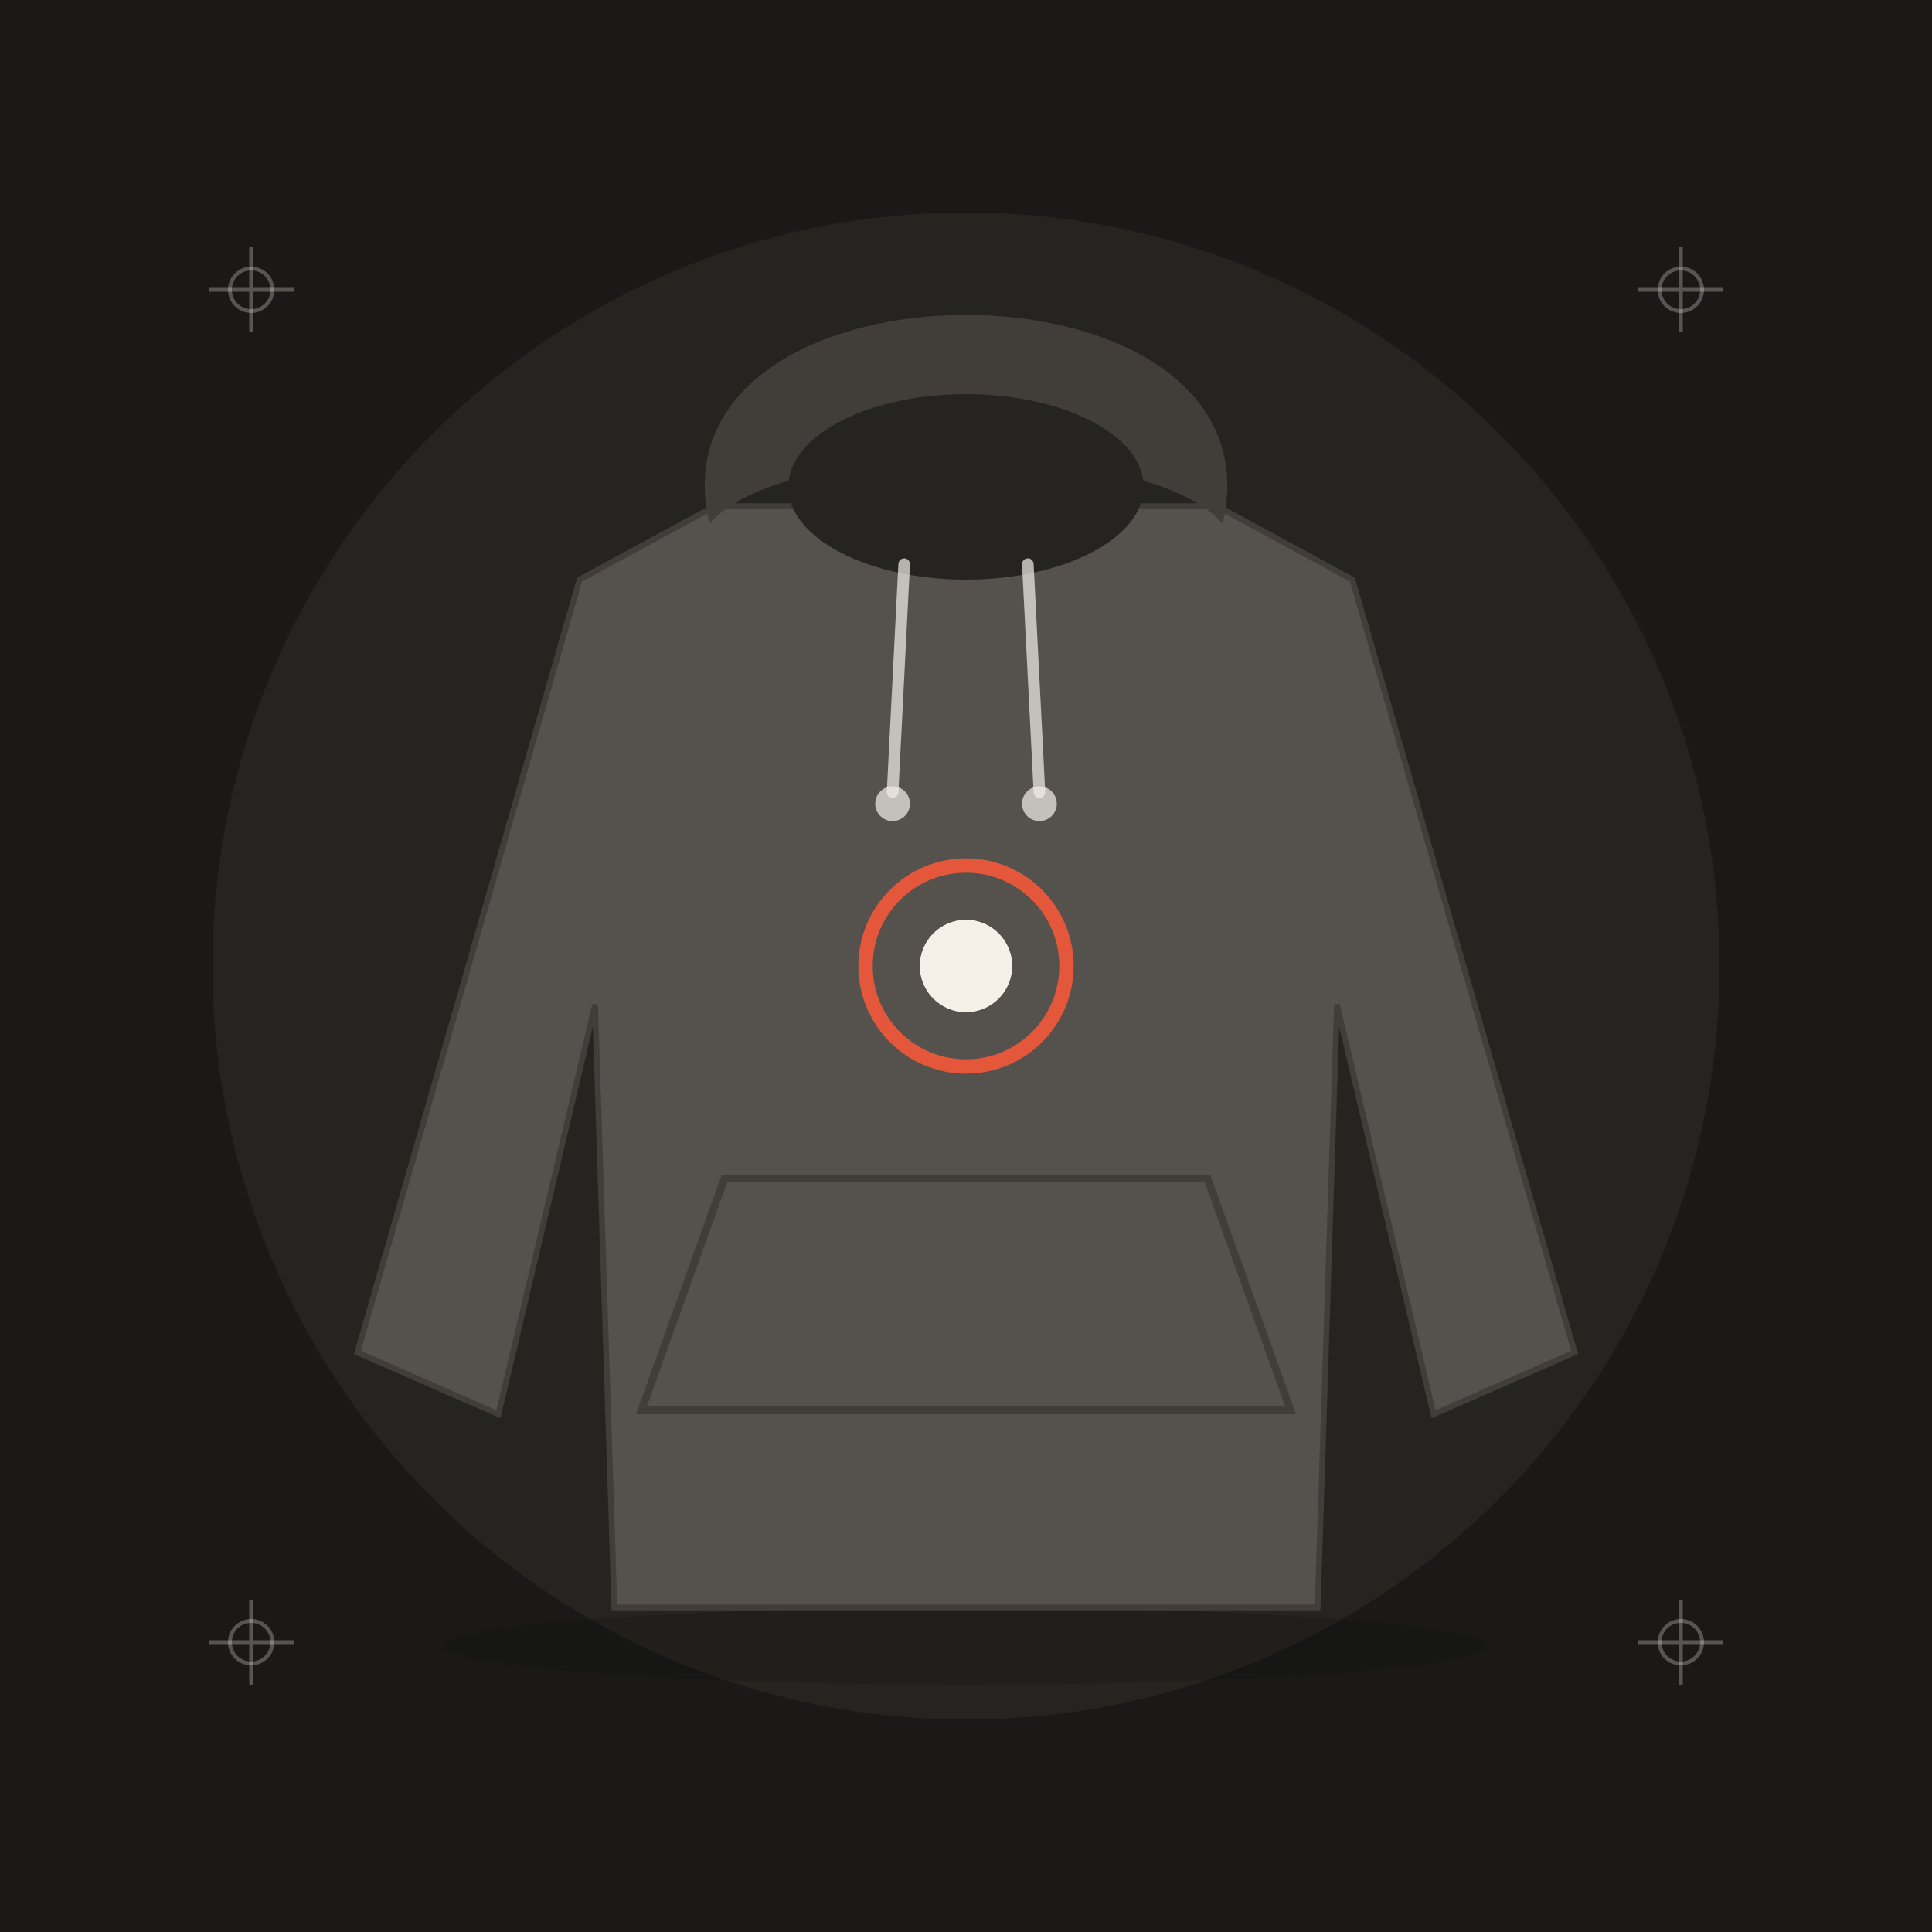
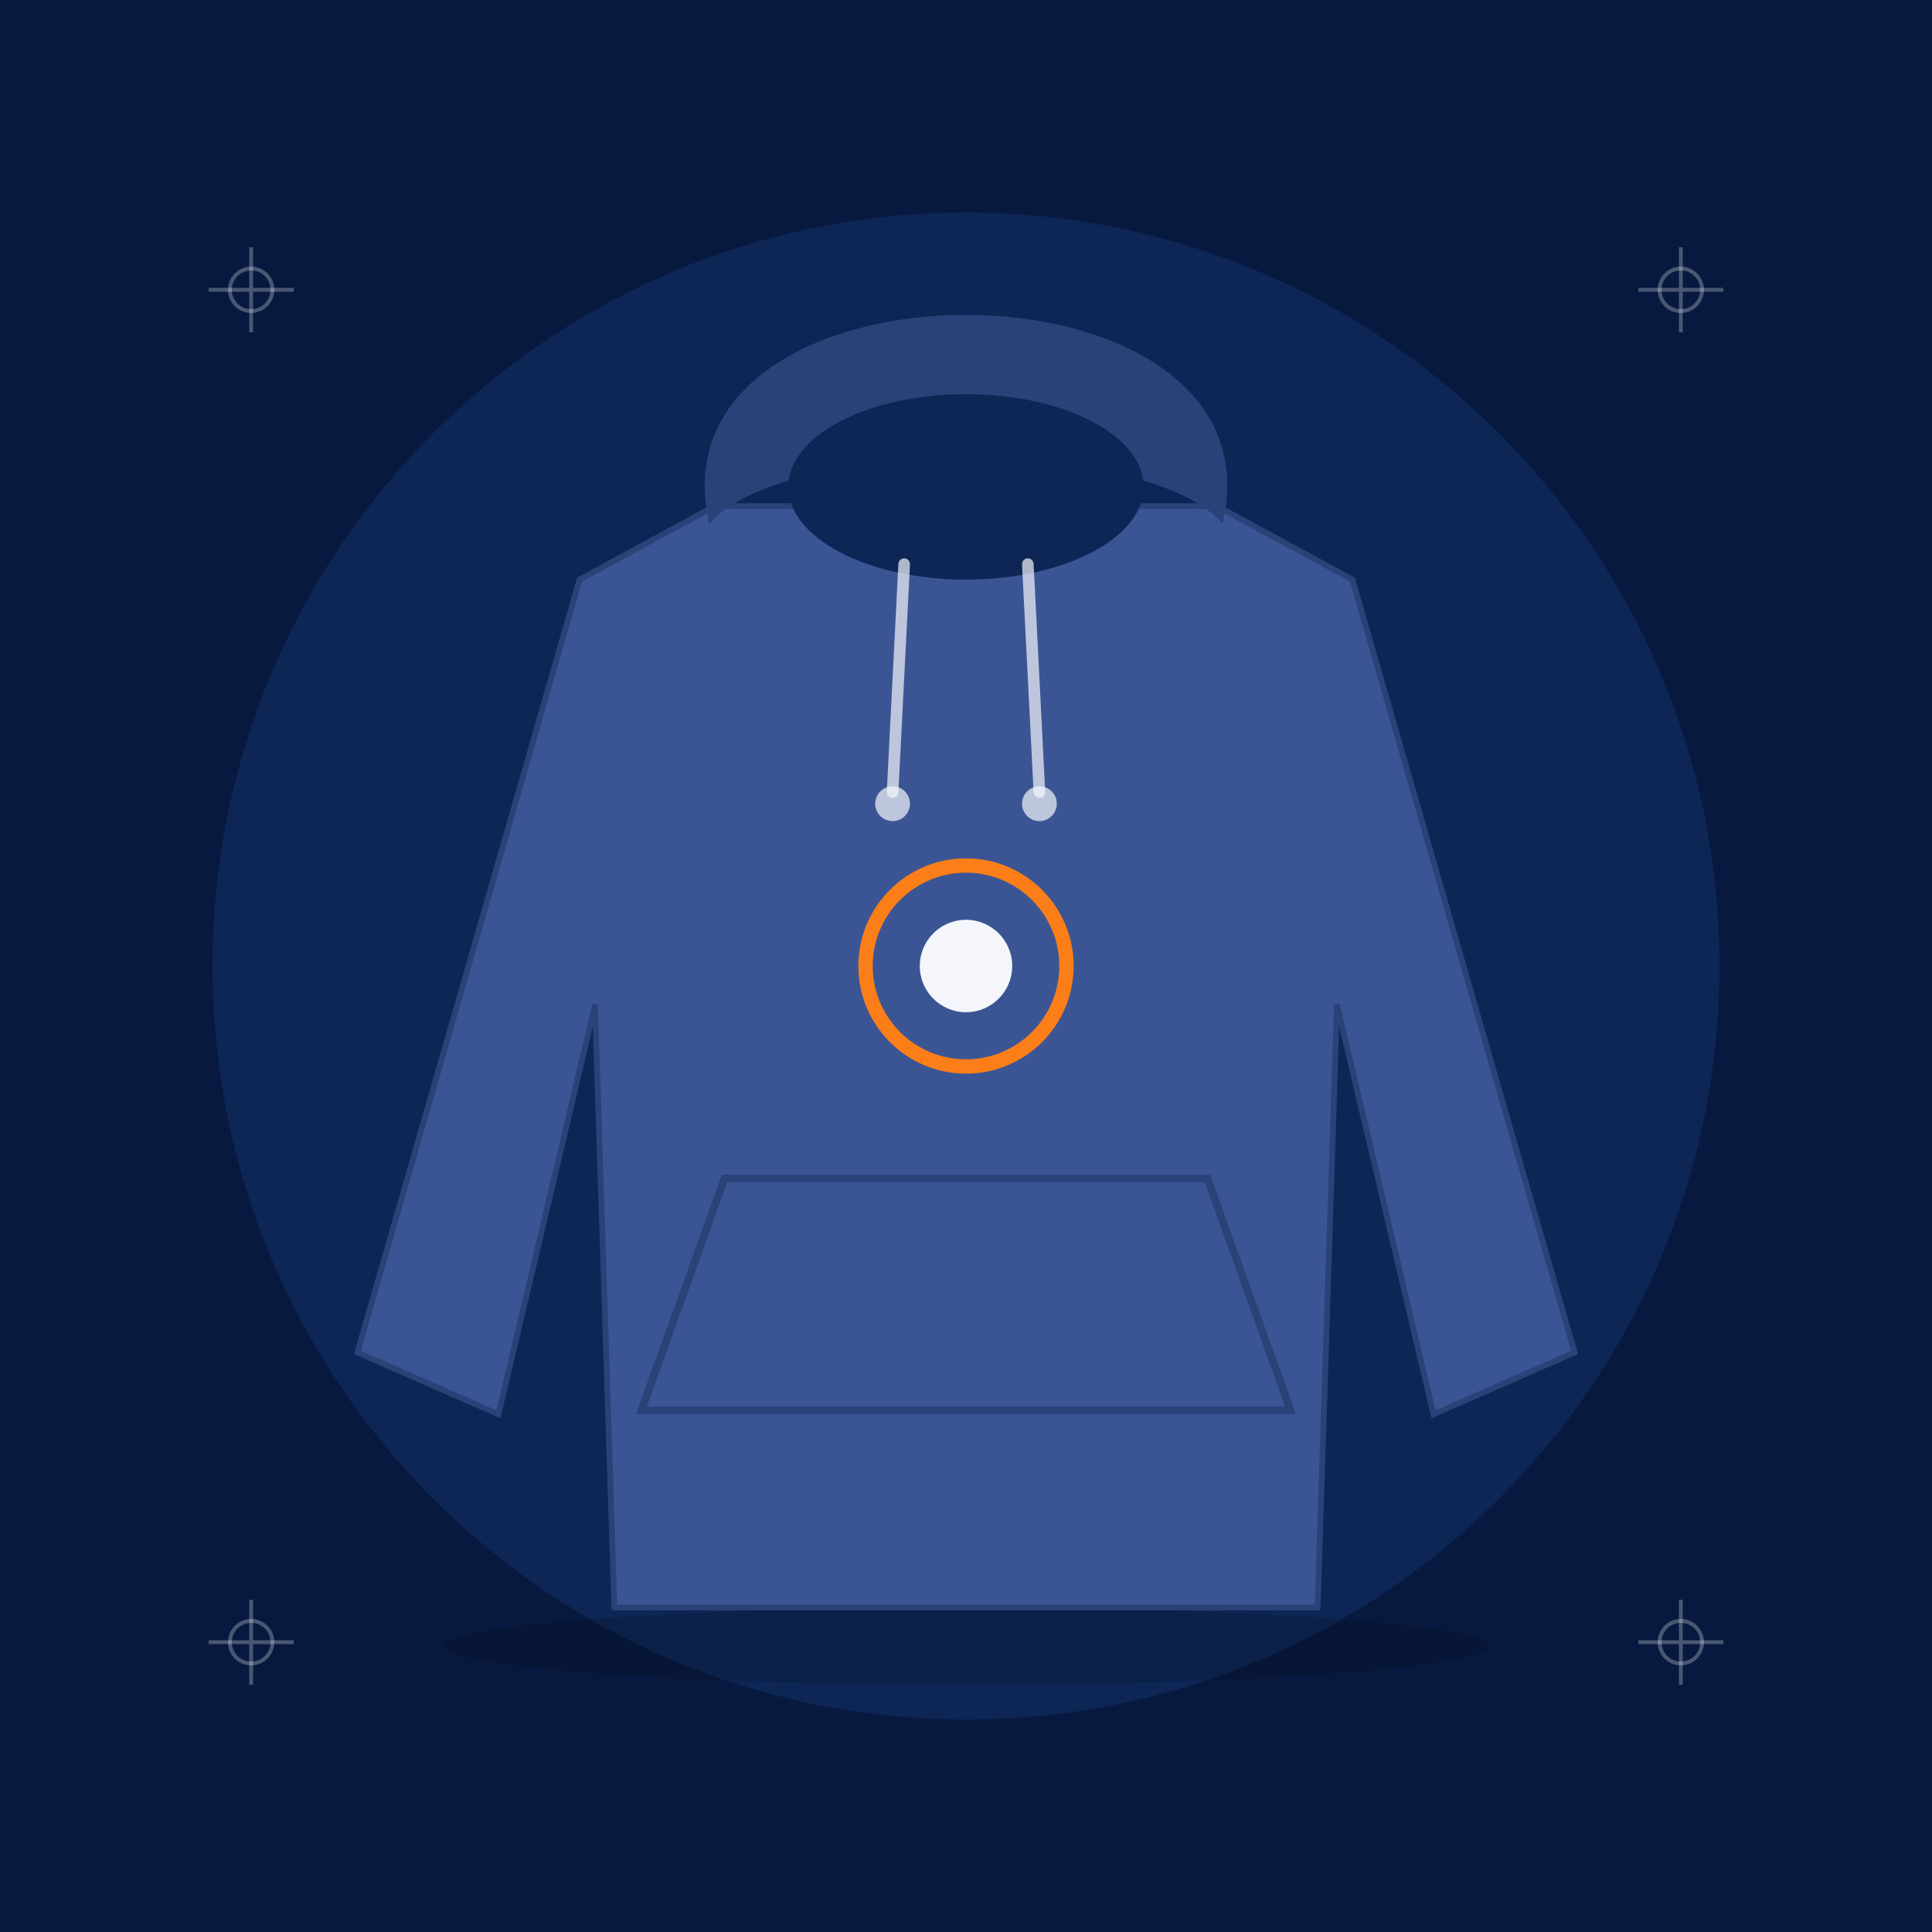
<svg xmlns="http://www.w3.org/2000/svg" viewBox="0 0 1000 1000" role="img" aria-label="Placeholder illustration">
-   <rect width="1000" height="1000" fill="#1A1917" />
-   <circle cx="500" cy="500" r="390" fill="#262421" />
-   <g stroke="#F4F0E8" stroke-opacity=".28" stroke-width="2" fill="none">
+   <rect width="1000" height="1000" fill="#08193F" />
+   <circle cx="500" cy="500" r="390" fill="#0E2656" />
+   <g stroke="#F4F6FB" stroke-opacity=".28" stroke-width="2" fill="none">
    <circle cx="130" cy="150" r="11" />
    <path d="M108 150h44M130 128v44" />
  </g>
-   <g stroke="#F4F0E8" stroke-opacity=".28" stroke-width="2" fill="none">
+   <g stroke="#F4F6FB" stroke-opacity=".28" stroke-width="2" fill="none">
    <circle cx="870" cy="150" r="11" />
    <path d="M848 150h44M870 128v44" />
  </g>
-   <g stroke="#F4F0E8" stroke-opacity=".28" stroke-width="2" fill="none">
+   <g stroke="#F4F6FB" stroke-opacity=".28" stroke-width="2" fill="none">
    <circle cx="130" cy="850" r="11" />
    <path d="M108 850h44M130 828v44" />
  </g>
-   <g stroke="#F4F0E8" stroke-opacity=".28" stroke-width="2" fill="none">
+   <g stroke="#F4F6FB" stroke-opacity=".28" stroke-width="2" fill="none">
    <circle cx="870" cy="850" r="11" />
    <path d="M848 850h44M870 828v44" />
  </g>
  <ellipse cx="500" cy="852" rx="270" ry="20" fill="#000" opacity=".14" />
-   <path d="M300 300 L370 262 L630 262 L700 300 L815 700 L742 732 L692 520 L682 832 L318 832 L308 520 L258 732 L185 700 Z" fill="#55514C" stroke="#413E3A" stroke-width="3" />
-   <path d="M368 268 C340 130 660 130 632 268 C590 225 410 225 368 268 Z" fill="#413E3A" stroke="#413E3A" stroke-width="3" />
-   <ellipse cx="500" cy="252" rx="92" ry="48" fill="#262421" />
-   <path d="M468 292 L462 410 M532 292 L538 410" stroke="#F4F0E8" stroke-width="6" stroke-linecap="round" opacity=".7" />
-   <circle cx="462" cy="416" r="9" fill="#F4F0E8" opacity=".7" />
-   <circle cx="538" cy="416" r="9" fill="#F4F0E8" opacity=".7" />
-   <path d="M375 610 L625 610 L668 730 L332 730 Z" fill="none" stroke="#413E3A" stroke-width="4" />
-   <circle cx="500" cy="500" r="52" fill="none" stroke="#E4573A" stroke-width="7.429" />
-   <circle cx="500" cy="500" r="23.92" fill="#F4F0E8" />
+   <path d="M300 300 L370 262 L630 262 L700 300 L815 700 L742 732 L692 520 L682 832 L318 832 L308 520 L258 732 L185 700 Z" fill="#3B5594" stroke="#2B4279" stroke-width="3" />
+   <path d="M368 268 C340 130 660 130 632 268 C590 225 410 225 368 268 Z" fill="#2B4279" stroke="#2B4279" stroke-width="3" />
+   <ellipse cx="500" cy="252" rx="92" ry="48" fill="#0E2656" />
+   <path d="M468 292 L462 410 M532 292 L538 410" stroke="#F4F6FB" stroke-width="6" stroke-linecap="round" opacity=".7" />
+   <circle cx="462" cy="416" r="9" fill="#F4F6FB" opacity=".7" />
+   <circle cx="538" cy="416" r="9" fill="#F4F6FB" opacity=".7" />
+   <path d="M375 610 L625 610 L668 730 L332 730 Z" fill="none" stroke="#2B4279" stroke-width="4" />
+   <circle cx="500" cy="500" r="52" fill="none" stroke="#FC7E18" stroke-width="7.429" />
+   <circle cx="500" cy="500" r="23.92" fill="#F4F6FB" />
</svg>
